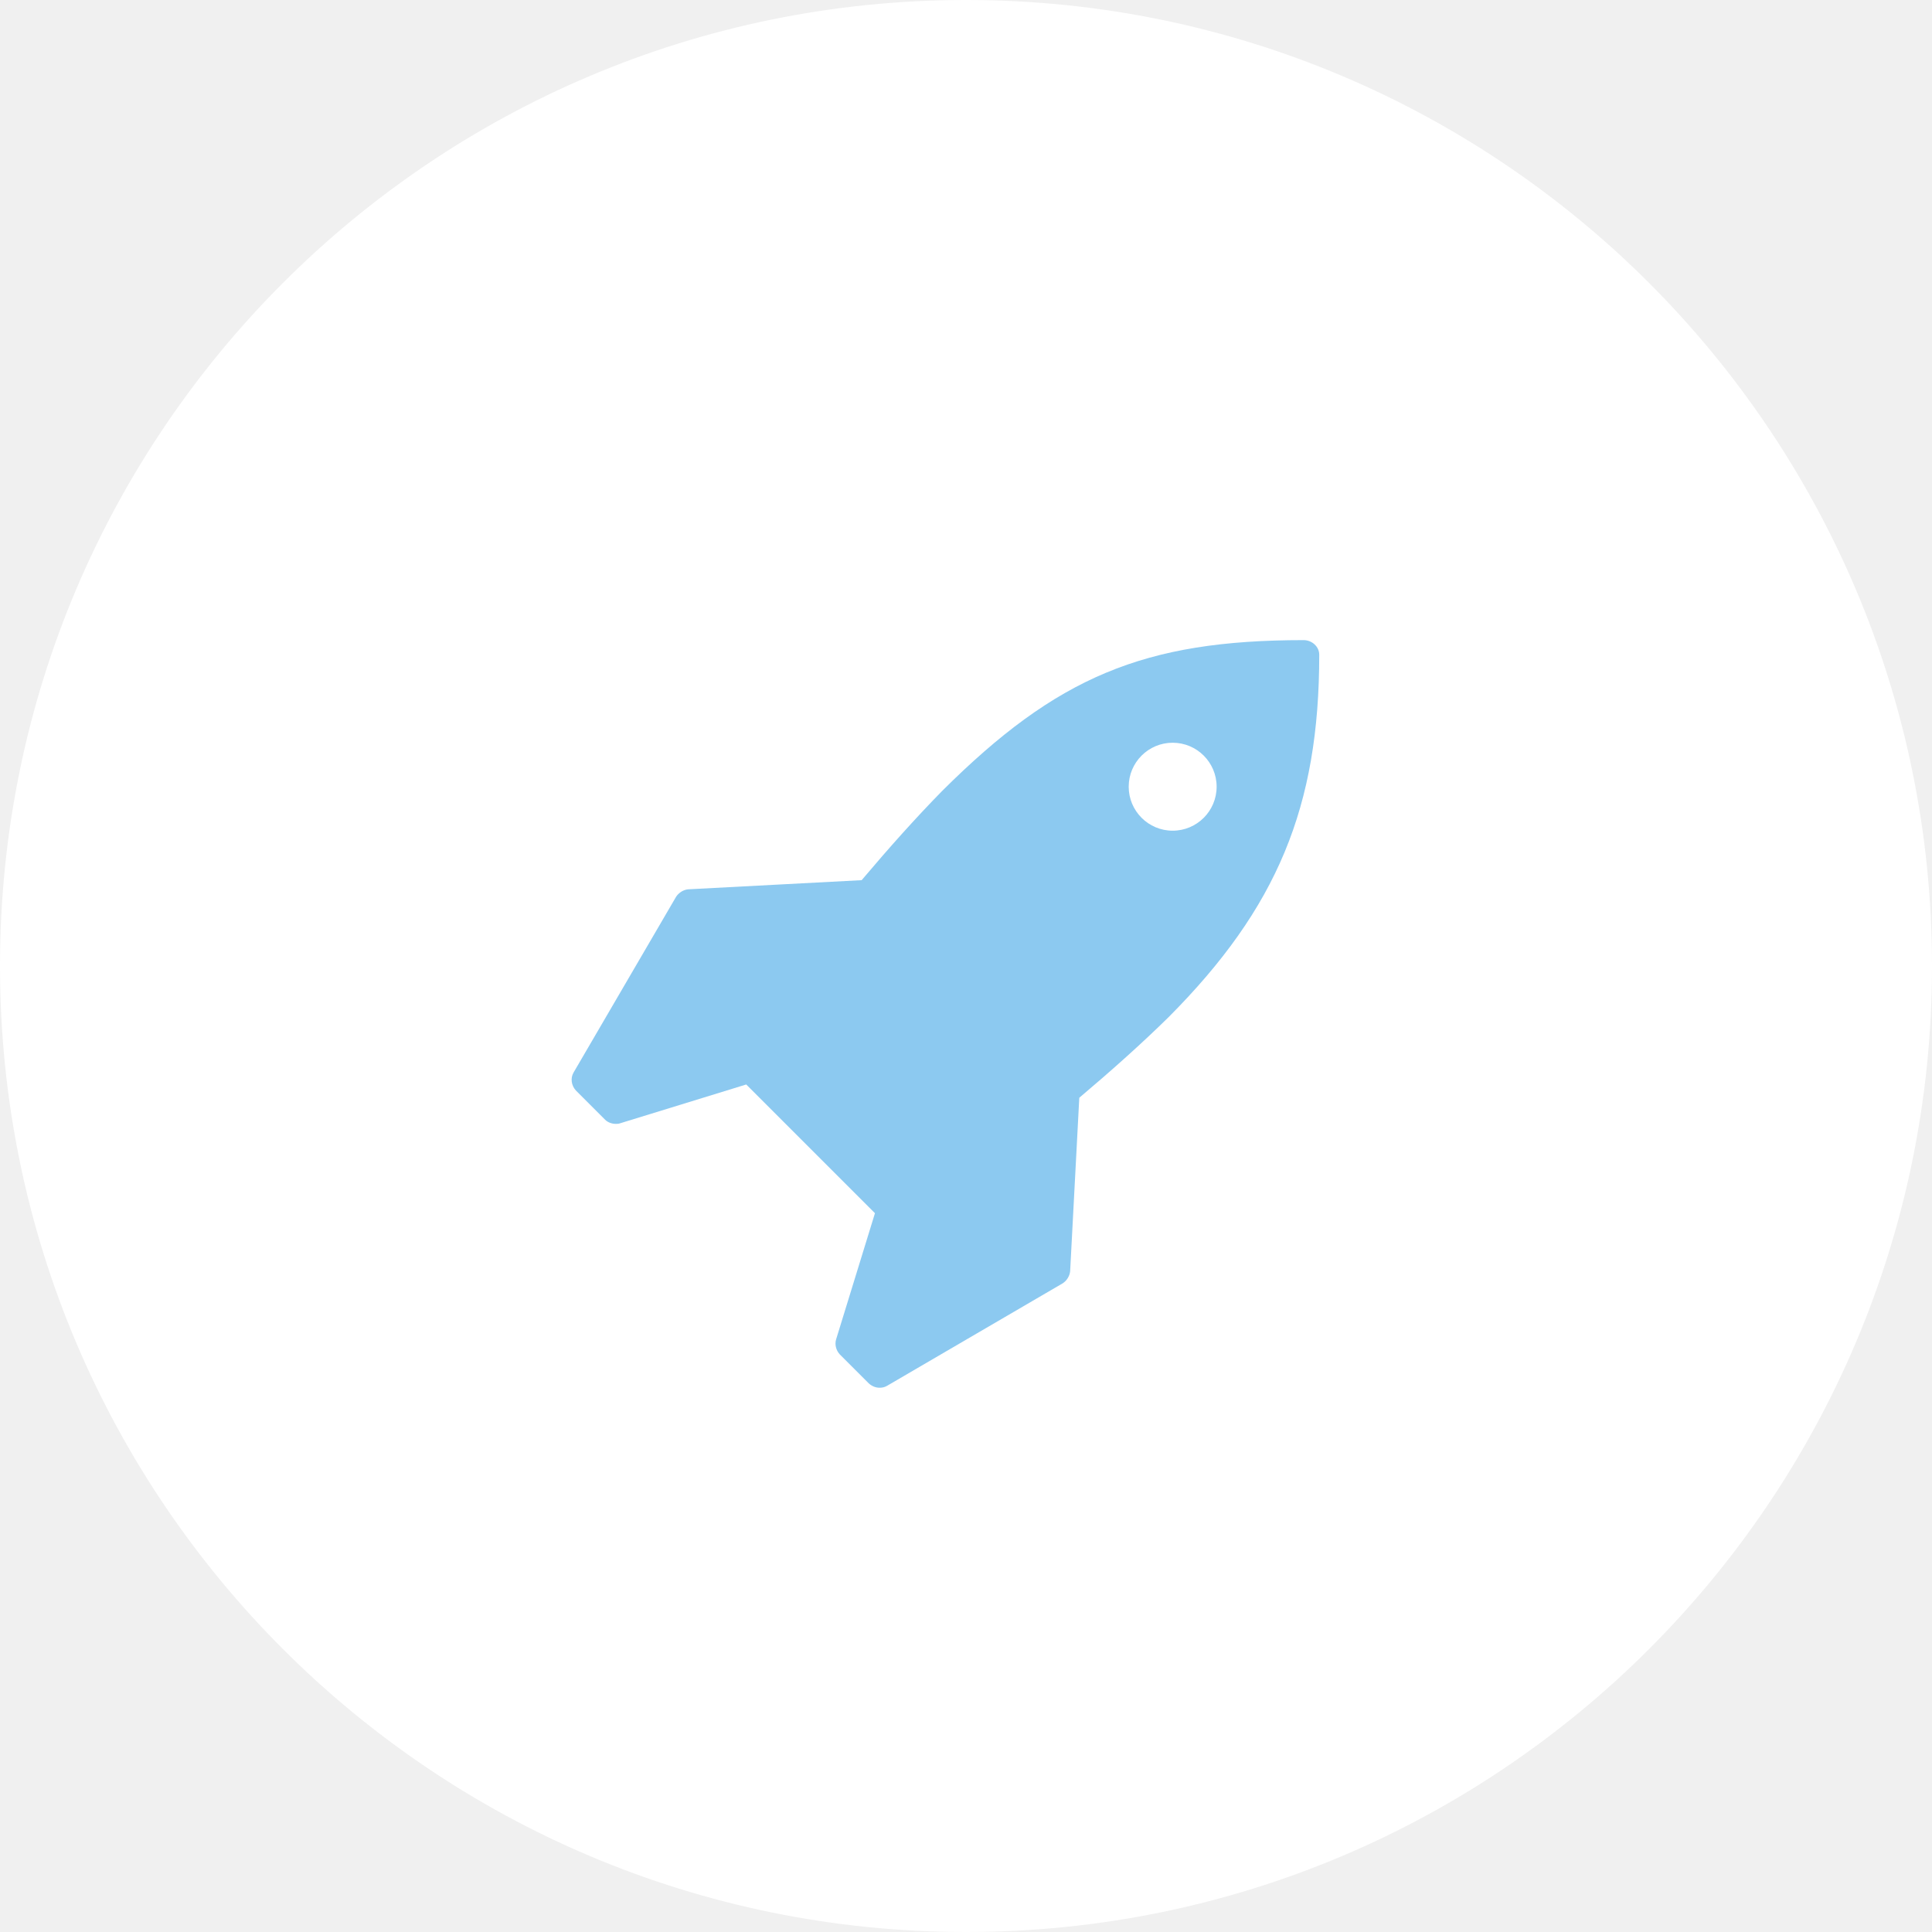
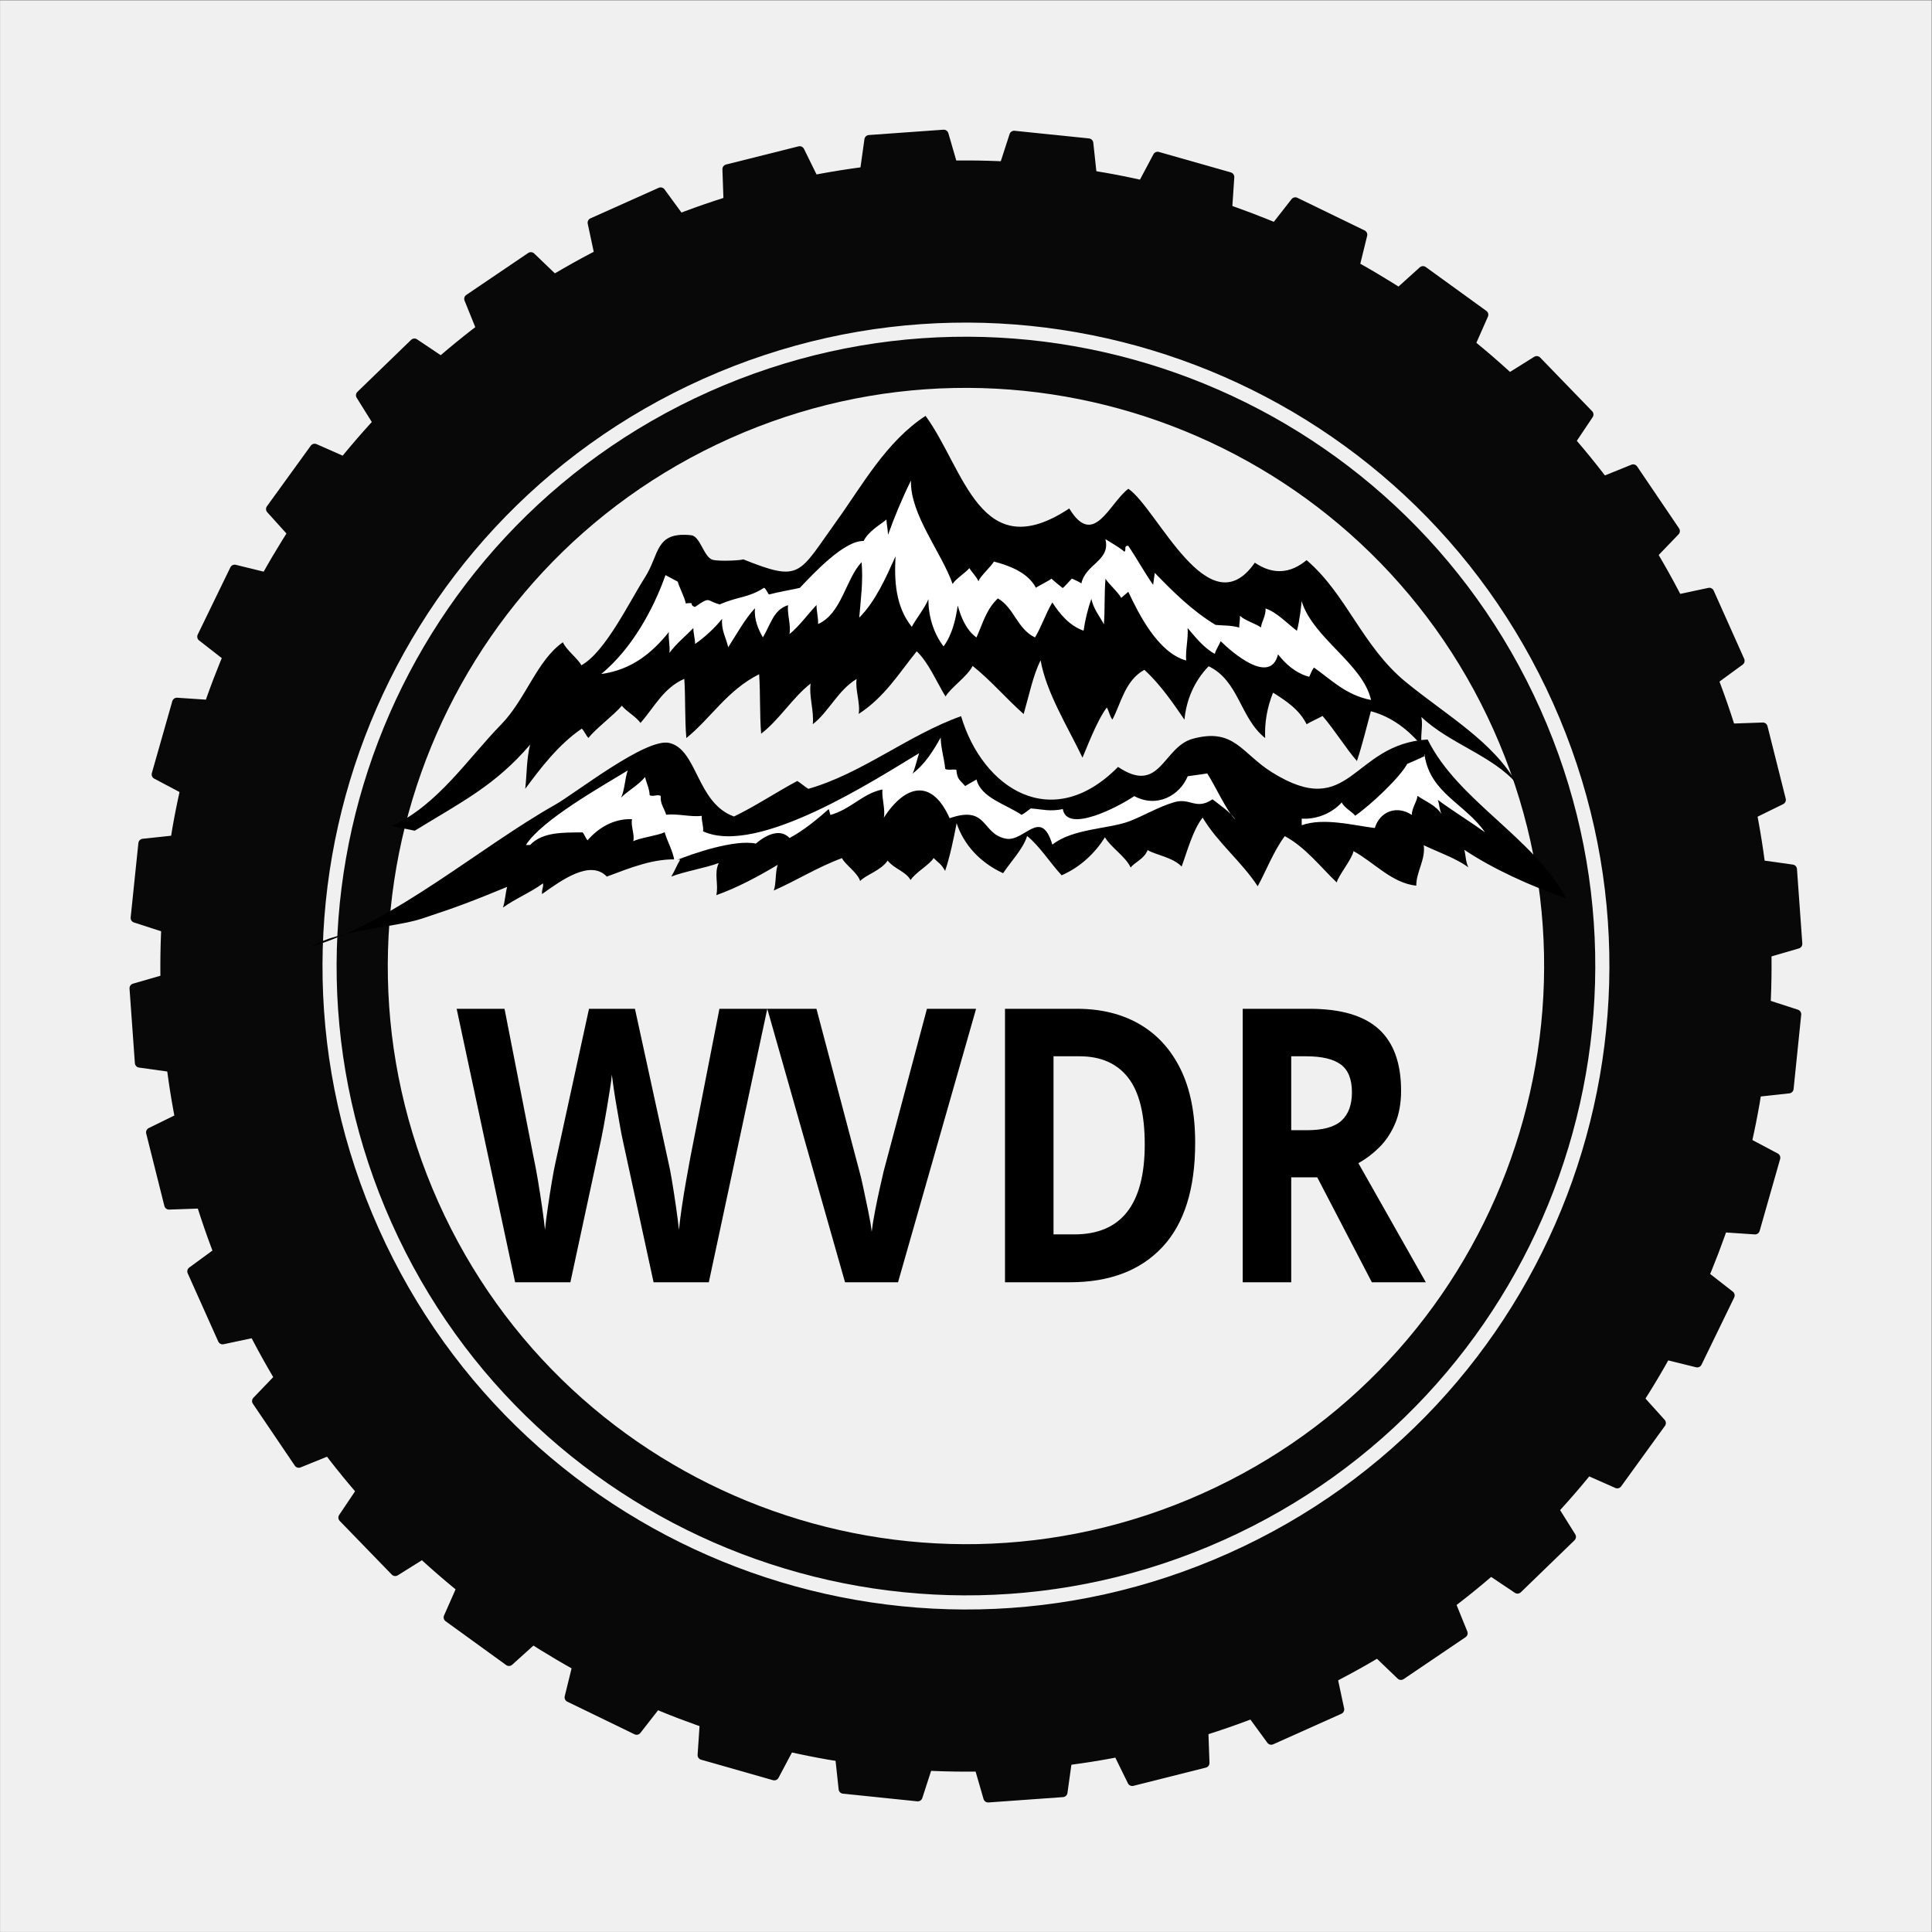
- <svg xmlns="http://www.w3.org/2000/svg" version="1.1" id="Layer_1" x="0px" y="0px" width="85px" height="85px" viewBox="0 0 80 80" enable-background="new 0 0 80 80" xml:space="preserve">
-   <g>
-     <path fill="#FFFFFF" d="M40,0c22.091,0,40,17.909,40,40S62.091,80,40,80S0,62.091,0,40S17.909,0,40,0z" />
-   </g>
-   <g>
-     <path fill="#8cc9f0" d="M50.378,32.576c0,1.005-0.815,1.821-1.821,1.821c-1.005,0-1.82-0.816-1.82-1.821    c0-1.005,0.815-1.821,1.82-1.821C49.563,30.755,50.378,31.571,50.378,32.576z M54.627,27.113c0-0.341-0.304-0.607-0.646-0.607    c-6.601,0-10.223,1.518-14.964,6.241c-1.081,1.1-2.2,2.352-3.338,3.699l-7.188,0.379c-0.19,0.019-0.379,0.133-0.493,0.304    l-4.249,7.284c-0.133,0.228-0.095,0.53,0.095,0.739l1.214,1.215c0.114,0.113,0.285,0.17,0.437,0.17c0.057,0,0.114,0,0.17-0.02    l5.235-1.611l5.33,5.33l-1.612,5.236c-0.057,0.209,0,0.437,0.152,0.606l1.214,1.214c0.133,0.114,0.284,0.171,0.436,0.171    c0.114,0,0.208-0.021,0.304-0.075l7.283-4.25c0.171-0.113,0.284-0.304,0.305-0.492l0.379-7.19c1.347-1.138,2.599-2.257,3.699-3.339    C52.882,37.603,54.627,33.411,54.627,27.113z" />
+ <svg xmlns="http://www.w3.org/2000/svg" version="1.1" id="svg1" width="5333.333" height="5333.333" viewBox="0 0 5333.333 5333.333">
+   <defs id="defs1">
+     <rect x="1473.333" y="2820" width="2564.845" height="773.333" id="rect75" />
+   </defs>
+   <g id="g1">
+     <path id="path1" d="M -1.602,39998.4 H 39998.4 V -1.602 H -1.602 Z" style="fill:none;stroke:#000000;stroke-width:4.799;stroke-linecap:butt;stroke-linejoin:miter;stroke-miterlimit:22.926;stroke-dasharray:none;stroke-opacity:1" transform="matrix(0.1333333,0,0,-0.1333333,0,5333.333)" />
+     <path id="path3" d="M 15111.6,30923 C 9078.84,28224 6375.46,21144.2 9075.2,15110.9 11773.9,9078.51 18853.6,6376.85 24886.3,9075.16 30919,11774.5 33622.4,18853.6 30923.7,24886 c -2700,6033.3 -9779.4,8736.3 -15812.1,6037 z m 16778,-5604.4 c 2938.3,-6567 -4,-14272.3 -6570.9,-17210.06 -6566.4,-2938.24 -14272.7,3.35 -17210.5,6570.06 -2938.52,6567.7 4.31,14273.6 6570.7,17211.1 6567.4,2937.8 14273,-3.7 17210.7,-6571.1" style="fill:#080808;fill-opacity:1;fill-rule:nonzero;stroke:none" transform="matrix(0.1333333,0,0,-0.1333333,0,5333.333)" />
+     <path id="path4" d="M 14559.7,32156.8 C 7845.39,29153.2 4837.36,21274 7841.66,14559 10845.4,7844.68 18723.9,4837.7 25437.9,7841.71 c 6714.3,3003.59 9723,10881.89 6718.6,17595.79 -3003.4,6714.9 -10882.6,9722.7 -17596.8,6719.3 z M 35220.3,26808.5 C 38981.6,18402.7 35214.9,8538.43 26809.2,4777.86 18403,1017.29 8538.85,4782.26 4777.9,13188.1 c -3760.95,8406 5.36,18270.9 8411.2,22031.9 8406,3760.6 18271,-5.5 22031.2,-8411.5" style="fill:#080808;fill-opacity:1;fill-rule:nonzero;stroke:none" transform="matrix(0.1333333,0,0,-0.1333333,0,5333.333)" />
+     <path id="path39" d="m 14391.5,35212.9 -1998.9,-894.4 -224.3,1049.7 c -10.1,45.3 13.6,91.5 56.2,110.9 l 1412.7,632.5 c 42.9,19 93.3,5.5 120.7,-32 l 633.6,-866.7" style="fill:#080808;fill-opacity:1;fill-rule:nonzero;stroke:none" transform="matrix(0.1333333,0,0,-0.1333333,0,5333.333)" />
+     <path id="path40" d="m 11834.7,34007.8 -1813.8,-1227.8 -402.65,995.3 c -17.52,43.3 -2.29,93 36.2,119 l 1281.45,868.1 c 38.8,25.9 90.5,21.5 123.9,-10.9 l 774.9,-743.7" style="fill:#080808;fill-opacity:1;fill-rule:nonzero;stroke:none" transform="matrix(0.1333333,0,0,-0.1333333,0,5333.333)" />
+     <path id="path41" d="m 9526.05,32377 -1572.57,-1523.5 -568.42,910.2 c -24.99,39.5 -18.57,90.9 14.84,123.6 l 1111.19,1075.8 c 33.12,32.4 85.11,37.1 123.6,11.2 l 891.36,-597.3" style="fill:#080808;fill-opacity:1;fill-rule:nonzero;stroke:none" transform="matrix(0.1333333,0,0,-0.1333333,0,5333.333)" />
+     <path id="path42" d="m 7536.05,30371.1 -1283.91,-1773.5 -719.02,797.1 c -31.12,34.8 -33.8,86.4 -6.42,124.2 l 907.54,1253.1 c 27.39,37.9 77.37,51.4 120.26,32.5 l 981.55,-433.4" style="fill:#080808;fill-opacity:1;fill-rule:nonzero;stroke:none" transform="matrix(0.1333333,0,0,-0.1333333,0,5333.333)" />
+     <path id="path43" d="m 5923.84,28049.4 -956.18,-1968.8 -846.07,660 c -36.48,28.7 -48.26,79 -28.05,120.9 l 675.94,1391.9 c 20.58,41.8 67.49,64.2 112.78,52.7 l 1041.58,-256.7" style="fill:#080808;fill-opacity:1;fill-rule:nonzero;stroke:none" transform="matrix(0.1333333,0,0,-0.1333333,0,5333.333)" />
+     <path id="path44" d="m 4740.37,25482.4 -599.83,-2105.9 -947.75,502.9 c -41.55,21.9 -61.47,69.6 -49.02,114.5 l 423.57,1488.8 c 12.54,45 55.05,74.7 101.67,71.6 l 1071.36,-71.9" style="fill:#080808;fill-opacity:1;fill-rule:nonzero;stroke:none" transform="matrix(0.1333333,0,0,-0.1333333,0,5333.333)" />
+     <path id="path45" d="m 4019.91,22749 -224.23,-2178.9 -1022.43,331 c -44.52,14.5 -72.96,58.1 -67.88,104.3 l 159.79,1540.9 c 4.69,46 41.55,83.1 87.8,87.8 l 1066.95,114.9" style="fill:#080808;fill-opacity:1;fill-rule:nonzero;stroke:none" transform="matrix(0.1333333,0,0,-0.1333333,0,5333.333)" />
+     <path id="path46" d="m 3784.19,19932.3 156.73,-2183.8 -1063.6,148.6 c -46.24,6.7 -81.38,44.6 -84.83,91.2 l -110.77,1543.5 c -3.35,46.6 26.33,89.2 71.33,102.3 l 1031.14,298.2" style="fill:#080808;fill-opacity:1;fill-rule:nonzero;stroke:none" transform="matrix(0.1333333,0,0,-0.1333333,0,5333.333)" />
+     <path id="path47" d="m 4042.21,17117.9 533.68,-2123.6 -1073.37,-37.4 c -46.25,-1.7 -87.8,29.4 -99,74.6 l -376.56,1500.4 c -11.2,45.2 10.83,92.4 52.67,112.7 l 962.58,473.3" style="fill:#080808;fill-opacity:1;fill-rule:nonzero;stroke:none" transform="matrix(0.1333333,0,0,-0.1333333,0,5333.333)" />
+     <path id="path48" d="m 4784.61,14391.2 894.42,-1998.6 -1049.43,-223.5 c -45.29,-9.9 -91.53,13.5 -110.78,56 l -632.66,1412.5 c -18.86,42.6 -5.37,92.6 32.16,119.9 l 866.29,633.7" style="fill:#080808;fill-opacity:1;fill-rule:nonzero;stroke:none" transform="matrix(0.1333333,0,0,-0.1333333,0,5333.333)" />
+     <path id="path49" d="M 5989.71,11835.3 7217.8,10021.9 6222.46,9618.59 c -43.27,-17.23 -92.87,-2.3 -118.91,36.48 l -868,1282.23 c -26.04,38.4 -21.64,90.1 10.82,123.8 l 743.34,774.2" style="fill:#080808;fill-opacity:1;fill-rule:nonzero;stroke:none" transform="matrix(0.1333333,0,0,-0.1333333,0,5333.333)" />
+     <path id="path50" d="M 7620.78,9526.39 9145.09,7953.82 8235.16,7384.35 c -39.54,-24.71 -90.86,-18.58 -123.61,14.84 L 7033.78,8510.76 c -32.74,33.41 -37.53,85.11 -11.49,123.98 l 598.49,891.65" style="fill:#080808;fill-opacity:1;fill-rule:nonzero;stroke:none" transform="matrix(0.1333333,0,0,-0.1333333,0,5333.333)" />
+     <path id="path51" d="m 9627.06,7535.33 1773.54,-1283.52 -796.4,-718.35 c -34.7,-31.41 -86.4,-34.47 -124.3,-7.09 l -1253.71,907.54 c -37.92,27.38 -51.42,76.98 -32.46,119.88 l 433.33,981.54" style="fill:#080808;fill-opacity:1;fill-rule:nonzero;stroke:none" transform="matrix(0.1333333,0,0,-0.1333333,0,5333.333)" />
+     <path id="path52" d="m 11948.4,5923.89 1970.5,-956.18 -660.6,-846.45 c -28.7,-36.48 -79,-48.64 -120.9,-28.06 l -1392.6,675.56 c -41.9,20.3 -64.2,67.21 -52.7,112.79 l 256.3,1042.34" style="fill:#080808;fill-opacity:1;fill-rule:nonzero;stroke:none" transform="matrix(0.1333333,0,0,-0.1333333,0,5333.333)" />
+     <path id="path53" d="m 14515.5,4740.04 2106.2,-599.16 -503.3,-948.8 c -21.9,-41.17 -69.5,-61.47 -114.5,-48.93 l -1489.2,424.24 c -44.9,12.45 -74.6,55.05 -71.5,101.58 l 72.3,1071.07" style="fill:#080808;fill-opacity:1;fill-rule:nonzero;stroke:none" transform="matrix(0.1333333,0,0,-0.1333333,0,5333.333)" />
+     <path id="path54" d="m 17248.5,4018.62 2177.6,-224.61 -330.7,-1020.71 c -14.5,-44.62 -58.1,-72.96 -104.4,-67.88 l -1539.8,158.36 c -45.9,5.07 -83.1,41.55 -87.8,87.79 l -114.9,1067.05" style="fill:#080808;fill-opacity:1;fill-rule:nonzero;stroke:none" transform="matrix(0.1333333,0,0,-0.1333333,0,5333.333)" />
+     <path id="path55" d="m 20064.8,3783.86 2184,156.73 -148.3,-1062.93 c -6.8,-45.96 -44.6,-81.38 -91.3,-84.83 l -1543.5,-110.77 c -46.6,-3.35 -89.2,26.33 -102.4,71.33 l -298.5,1030.47" style="fill:#080808;fill-opacity:1;fill-rule:nonzero;stroke:none" transform="matrix(0.1333333,0,0,-0.1333333,0,5333.333)" />
+     <path id="path56" d="m 22879.3,4041.89 2123.5,533.66 38.2,-1072.69 c 1.6,-46.63 -29.4,-88.18 -74.7,-99.29 l -1500.9,-377.61 c -45.3,-11.2 -92.3,10.44 -112.9,52.28 l -473.2,963.65" style="fill:#080808;fill-opacity:1;fill-rule:nonzero;stroke:none" transform="matrix(0.1333333,0,0,-0.1333333,0,5333.333)" />
+     <path id="path57" d="m 25605.7,4784.94 1999.2,894.43 223.9,-1050.1 c 9.8,-45.58 -13.5,-91.92 -56.1,-110.78 L 26360,3885.82 c -42.9,-19.24 -92.9,-5.74 -120.3,31.79 l -634,867.33" style="fill:#080808;fill-opacity:1;fill-rule:nonzero;stroke:none" transform="matrix(0.1333333,0,0,-0.1333333,0,5333.333)" />
+     <path id="path58" d="m 28162.9,5989.38 1812.8,1228.76 403.2,-995.34 c 17.5,-43.28 2.3,-93.25 -36.5,-119.2 l -1281.7,-867.71 c -38.5,-26.04 -90.2,-21.93 -124,10.43 l -773.8,743.06" style="fill:#080808;fill-opacity:1;fill-rule:nonzero;stroke:none" transform="matrix(0.1333333,0,0,-0.1333333,0,5333.333)" />
+     <path id="path59" d="m 30471.8,7620.07 1571.9,1524.31 569.8,-910.22 c 24.7,-39.54 18.5,-91.25 -14.9,-123.99 L 31487.1,7033.74 c -33.5,-32.75 -85.2,-37.15 -123.7,-11.11 l -891.6,597.44" style="fill:#080808;fill-opacity:1;fill-rule:nonzero;stroke:none" transform="matrix(0.1333333,0,0,-0.1333333,0,5333.333)" />
+     <path id="path60" d="m 32462.2,9627.4 1283.8,1774.2 718.7,-797.7 c 31.2,-34.5 34.2,-86.5 6.8,-124.3 l -907.9,-1253.84 c -27.4,-37.82 -77.4,-51.32 -119.9,-32.36 l -981.5,434" style="fill:#080808;fill-opacity:1;fill-rule:nonzero;stroke:none" transform="matrix(0.1333333,0,0,-0.1333333,0,5333.333)" />
+     <path id="path61" d="m 34073.6,11948.5 955.9,1969.4 846.8,-660 c 36.7,-28.7 48.6,-79.3 28,-121.2 l -676.2,-1391.9 c -20.3,-41.9 -67.2,-63.8 -112.5,-52.7 l -1042,256.4" style="fill:#080808;fill-opacity:1;fill-rule:nonzero;stroke:none" transform="matrix(0.1333333,0,0,-0.1333333,0,5333.333)" />
+     <path id="path62" d="m 35258.4,14514.8 599.6,2106.6 948.8,-503.3 c 41.1,-22 61.5,-69.5 48.9,-114.2 l -424.5,-1489.8 c -12.6,-44.6 -55.1,-74.3 -101.7,-71.2 l -1071.1,71.9" style="fill:#080808;fill-opacity:1;fill-rule:nonzero;stroke:none" transform="matrix(0.1333333,0,0,-0.1333333,0,5333.333)" />
+     <path id="path63" d="m 35978.2,17247.9 225,2178.5 1020.7,-330.9 c 44.5,-14.6 73,-57.9 68.2,-104.4 l -157.7,-1539.5 c -5.1,-46.7 -41.5,-83.4 -88.2,-88.5 l -1068,-115.2" style="fill:#080808;fill-opacity:1;fill-rule:nonzero;stroke:none" transform="matrix(0.1333333,0,0,-0.1333333,0,5333.333)" />
+     <path id="path64" d="m 36213.7,20064.8 -156.8,2183.5 1062.7,-148.8 c 46.2,-6.4 81.4,-44.3 84.7,-90.9 l 110.8,-1542.9 c 3.3,-46.6 -26.3,-89.1 -71.3,-102 l -1030.1,-298.9" style="fill:#080808;fill-opacity:1;fill-rule:nonzero;stroke:none" transform="matrix(0.1333333,0,0,-0.1333333,0,5333.333)" />
+     <path id="path65" d="m 35955.3,22878.6 -533.3,2124.9 1072.7,37.5 c 46.6,1.3 88.1,-29.4 99.2,-74.7 l 377.4,-1501.6 c 11.5,-44.9 -10.6,-92.2 -52.4,-112.8 l -963.6,-473.3" style="fill:#080808;fill-opacity:1;fill-rule:nonzero;stroke:none" transform="matrix(0.1333333,0,0,-0.1333333,0,5333.333)" />
+     <path id="path66" d="m 35213.2,25606.4 -894,1998.4 1050.1,223.7 c 45.6,9.8 91.8,-13.9 110.8,-56.4 l 631.6,-1412.2 c 19.2,-42.5 5.7,-92.9 -31.8,-120.2 l -866.7,-633.3" style="fill:#080808;fill-opacity:1;fill-rule:nonzero;stroke:none" transform="matrix(0.1333333,0,0,-0.1333333,0,5333.333)" />
+     <path id="path67" d="m 34008.4,28163.2 -1227.7,1812.4 995.1,403 c 43.1,17.5 93.1,2.3 119.2,-36.2 l 868,-1281.4 c 26,-38.5 22,-90.6 -10.5,-124 l -744.1,-773.8" style="fill:#080808;fill-opacity:1;fill-rule:nonzero;stroke:none" transform="matrix(0.1333333,0,0,-0.1333333,0,5333.333)" />
+     <path id="path68" d="m 32377.1,30471.8 -1523.7,1572 910,568.7 c 39.8,24.7 91.2,18.2 123.9,-14.9 l 1075.8,-1110.9 c 32.8,-33 37.2,-85.1 11.1,-123.6 l -597.1,-891.3" style="fill:#080808;fill-opacity:1;fill-rule:nonzero;stroke:none" transform="matrix(0.1333333,0,0,-0.1333333,0,5333.333)" />
+     <path id="path69" d="m 30371.5,32461.2 -1774.2,1284.1 797.4,719.1 c 34.5,31.4 86.5,34.1 124.3,6.8 l 1254.1,-907.5 c 37.8,-27.4 51.3,-77.8 32.4,-120.3 l -434,-982.2" style="fill:#080808;fill-opacity:1;fill-rule:nonzero;stroke:none" transform="matrix(0.1333333,0,0,-0.1333333,0,5333.333)" />
+     <path id="path70" d="m 28049,34074 -1970.1,955.9 660.7,846.7 c 28.7,36.8 79.3,48.6 121.2,28.3 l 1391.9,-675.8 c 41.9,-20.6 63.8,-67.6 52.7,-112.5 L 28049,34074" style="fill:#080808;fill-opacity:1;fill-rule:nonzero;stroke:none" transform="matrix(0.1333333,0,0,-0.1333333,0,5333.333)" />
+     <path id="path71" d="m 25482.8,35257.8 -2106,599.6 503.6,948 c 22,41.3 69.6,61.2 114.2,48.6 l 1488.5,-423.5 c 44.6,-12.5 74.3,-55.1 71.6,-101.7 l -71.9,-1071" style="fill:#080808;fill-opacity:1;fill-rule:nonzero;stroke:none" transform="matrix(0.1333333,0,0,-0.1333333,0,5333.333)" />
+     <path id="path72" d="m 22750.3,35977.9 -2178.8,225.3 331.2,1021.4 c 14.6,44.6 58.1,72.9 104.4,67.8 l 1539.9,-158.7 c 46.5,-4.7 83.4,-41.6 88.5,-87.8 l 114.8,-1068" style="fill:#080808;fill-opacity:1;fill-rule:nonzero;stroke:none" transform="matrix(0.1333333,0,0,-0.1333333,0,5333.333)" />
+     <path id="path73" d="m 19933.1,36212.9 -2184.7,-156.3 149,1062.9 c 6.4,46.3 44.2,81.4 90.8,84.8 l 1544,110.4 c 46.5,3.4 89.1,-26.3 102.3,-71.2 l 298.6,-1030.6" style="fill:#080808;fill-opacity:1;fill-rule:nonzero;stroke:none" transform="matrix(0.1333333,0,0,-0.1333333,0,5333.333)" />
+     <path id="path74" d="m 17118.9,35954.6 -2124.5,-533.6 -37.6,1073 c -1.6,46.6 29.4,88.1 74.3,99.6 l 1501.4,376.3 c 45,11.2 92.3,-10.5 112.9,-52.4 l 473.5,-962.9" style="fill:#080808;fill-opacity:1;fill-rule:nonzero;stroke:none" transform="matrix(0.1333333,0,0,-0.1333333,0,5333.333)" />
+     <text xml:space="preserve" id="text75" style="font-style:normal;font-variant:normal;font-weight:800;font-stretch:normal;font-size:682.667px;font-family:Cantarell;-inkscape-font-specification:'Cantarell, Ultra-Bold';font-variant-ligatures:normal;font-variant-caps:normal;font-variant-numeric:normal;font-variant-east-asian:normal;text-align:start;writing-mode:lr-tb;direction:ltr;white-space:pre;shape-inside:url(#rect75);display:inline;fill:#000000;fill-opacity:1" transform="matrix(1.298983,0,0,1.548788,-653.2229,-1777.348)">
+       <tspan x="1473.334" y="3433.044" id="tspan1">WVDR</tspan>
+     </text>
+     <path id="path78" d="m 1081.423,2280.392 c 126.812,-57.637 211.237,-187.793 301.795,-280.197 67.82,-69.198 99.113,-177.661 170.724,-227.185 8.478,20.81 42.935,46.412 50.788,63.565 65.906,-35.65 133.883,-177.577 175.959,-243.16 40.396,-63.06 26.878,-126.583 127.437,-115.904 24.925,2.69 34.965,60.874 58.835,67.684 19.299,5.549 90.363,1.135 83.682,-1.555 161.309,64.615 152.558,42.166 257.727,-103.713 71.532,-99.341 137.751,-221.005 246.671,-291.926 107.474,147.35 150.604,418.551 396.65,255.646 67.43,111.028 109.857,-13.957 163.184,-54.4 80.518,54.946 222.097,386.937 349.066,204.063 50.279,34.179 98.567,30.017 142.908,-7.063 110.326,94.001 153.925,238.325 274.018,336.573 111.654,91.395 241.904,164.629 306.834,281.627 -66.61,-78.489 -186.234,-111.238 -263.938,-185.228 5.118,26.275 -4.18,53.98 1.524,80.213 -35.395,-42.587 -81.182,-80.086 -140.954,-96.062 -12.853,47.211 -23.206,91.311 -38.481,137.429 -29.691,-33.8 -61.14,-85.005 -94.894,-124.397 -11.408,6.643 -33.207,16.017 -44.029,22.87 -19.768,-39.77 -55.28,-63.859 -92.628,-87.149 -16.408,40.779 -23.597,82.272 -21.8,125.279 -69.735,-55.283 -71.884,-157.776 -156.074,-198.177 -40.2,41.367 -61.922,94.338 -66.649,147.561 -28.949,-42.124 -65.555,-96.524 -110.756,-137.723 -53.561,29.386 -64.187,92.446 -88.253,137.513 -7.423,-9.501 -9.142,-23.5 -15.471,-33.464 -28.675,38.298 -58.288,119.184 -67.039,138.396 -40.005,-83.702 -100.637,-180.857 -115.522,-268.552 -20.159,38.13 -32.66,99.088 -46.881,148.191 -48.209,-42.629 -90.831,-93.119 -140.955,-132.889 -13.517,28.419 -61.687,61 -74.697,84.543 -26.683,-43.806 -45.474,-91.269 -79.463,-124.985 -49.225,60.79 -88.487,126.415 -160.371,173.037 5.196,-29.176 -10.236,-67.264 -5.626,-96.566 -51.959,31.53 -77.47,91.563 -121.07,124.943 4.063,-35.145 -10.978,-77.312 -5.938,-112.289 -49.42,38.215 -86.104,99.845 -136.579,138.438 -4.454,-54.232 -1.719,-110.103 -5.586,-164.167 -88.839,44.857 -132.008,120.277 -200.884,176.19 -4.688,-53.685 -2.032,-109.683 -5.626,-163.452 -57.585,25.098 -82.823,78.405 -121.069,121.79 -10.626,-16.396 -41.294,-33.59 -51.256,-47.673 -22.893,26.864 -74.736,65.288 -92.199,89.125 -8.243,-8.492 -10.626,-18.161 -18.518,-25.812 -65.203,44.352 -115.053,111.028 -156.113,166.142 4.61,-39.518 3.321,-81.684 13.478,-121.832 -96.184,112.247 -187.757,157.272 -318.437,237.484" style="fill:#000000;fill-opacity:1;fill-rule:nonzero;stroke:none;stroke-width:0.405" />
+     <path id="path79" d="m 862.333,2612.467 c 230.301,-70.039 461.111,-273.008 670.668,-391.309 55.358,-31.236 250.265,-185.103 314.491,-170.262 78.174,18.035 75.087,165.722 178.654,203.096 57.859,-27.788 115.131,-66.087 174.67,-98.079 9.532,5.339 19.768,15.344 30.629,21.651 147.362,-41.788 276.127,-148.738 421.653,-200.573 59.07,199.396 250.812,325.18 433.334,140.078 117.006,78.657 123.374,-55.073 206.119,-77.648 114.506,-31.236 134.548,39.812 218.347,92.278 219.285,137.05 219.48,-77.564 430.091,-90.344 84.112,169.59 290.192,267.964 382.664,438.562 -97.864,-33.548 -203.345,-81.684 -281.363,-133.982 4.493,17.951 3.126,30.521 10.978,48.388 -30.473,-23.5 -84.932,-42.797 -123.062,-61.084 5.548,39.56 -20.784,73.654 -20.588,111.7 -67.626,-7.315 -114.584,-62.976 -173.185,-95.431 -4.375,22.617 -40.982,66.297 -46.412,86.476 -43.834,-41.662 -86.143,-97.197 -143.377,-127.844 -31.332,42.04 -52.468,98.332 -74.736,138.354 -43.99,-67.558 -110.443,-119.73 -152.05,-189.601 -27.23,34.852 -43.247,95.683 -57.976,135.243 -23.87,-25.518 -73.564,-32.665 -93.761,-45.446 -10.392,25.729 -37.075,34.011 -46.803,48.262 -13.947,-30.563 -55.71,-56.418 -71.024,-83.618 -26.917,42.839 -66.727,81.726 -119.585,104.974 -32.66,-35.271 -60.711,-80.675 -95.324,-108.505 -11.017,36.197 -48.014,74.243 -66.258,102.704 -64.109,-29.47 -108.724,-79.077 -128.336,-138.059 -8.399,43.974 -18.362,91.689 -31.801,131.796 -11.329,-20.348 -16.135,-20.095 -31.762,-35.608 -10.353,18.119 -49.85,39.434 -63.484,60.706 -14.143,-24.51 -44.224,-29.89 -63.445,-53.685 -18.361,27.831 -61.023,39.56 -75.868,56.544 -6.642,-22.996 -42.154,-45.865 -50.045,-63.312 -66.18,24.173 -127.359,62.766 -188.539,89.462 7.306,-17.951 3.829,-53.307 11.369,-71.258 -53.092,31.95 -112.084,63.565 -169.825,83.996 6.876,-29.933 -7.11,-59.781 6.798,-88.705 -37.27,13.873 -95.285,23.375 -131.071,37.458 9.415,-15.555 15.666,-32.371 24.534,-46.748 -70.36,-5.97 -140.095,23.711 -202.485,46.748 -45.553,-47.547 -124.312,9.249 -178.615,48.136 -2.539,-9.081 4.805,-20.39 2.266,-29.386 -33.364,24.804 -78.252,43.133 -110.404,66.844 5.899,-17.615 6.602,-38.719 11.603,-57.217 -94.269,38.719 -133.61,54.232 -235.888,87.822 -74.384,24.383 -233.974,31.698 -301.795,76.429" style="fill:#000000;fill-opacity:1;fill-rule:nonzero;stroke:none;stroke-width:0.405" />
+     <path id="path80" d="m 1837.1,1587.613 c -32.777,92.951 -92.316,202.885 -177.287,272.966 85.166,-11.687 140.916,-59.235 186.663,-115.778 -2.305,17.573 3.985,38.887 1.446,57.595 17.268,-24.173 47.428,-49.019 66.219,-68.736 -0.625,13.747 5.04,30.269 4.571,44.016 26.761,-18.413 53.913,-43.638 74.814,-69.492 -3.36,29.848 10.665,51.919 16.721,78.573 20.159,-30.942 46.295,-78.699 73.876,-107.791 -2.813,30.605 8.751,57.973 21.838,80.507 22.308,-37.079 29.066,-75.966 69.423,-88.915 -2.735,24.804 8.712,55.535 3.946,79.834 26.605,-20.978 52.741,-57.511 74.775,-80.296 -0.469,16.564 5.313,36.112 4.219,52.592 65.36,-29.176 75.361,-122.673 120.132,-170.935 4.61,52.214 -2.266,102.998 -6.524,153.236 45.201,-45.025 74.384,-112.121 100.246,-169.337 -3.75,66.76 -0.313,138.354 44.81,194.73 12.15,-22.786 35.942,-51.752 45.943,-76.429 -0.508,44.941 13.361,93.413 41.88,130.535 24.3,-33.884 33.285,-74.285 39.028,-112.794 9.181,32.245 22.776,66.844 51.647,88.032 17.307,-37.836 26.839,-77.48 59.148,-107.791 45.279,25.981 52.741,83.786 102.552,107.707 18.322,-30.353 29.379,-65.961 47.897,-96.608 20.354,31.992 47.232,64.237 86.182,78.026 4.102,-29.302 11.876,-60.916 21.487,-87.822 5.587,27.788 24.144,49.776 34.536,70.123 3.321,-41.409 0.742,-84.543 4.532,-125.952 6.876,13.117 34.301,36.323 43.325,53.097 4.805,-3.994 14.064,-12.486 19.573,-16.816 28.402,60.201 81.612,168.034 159.707,189.601 -2.227,-28.671 6.212,-61.042 3.985,-89.587 19.885,23.122 44.732,55.409 75.126,71.216 3.672,-12.99 11.212,-22.87 16.174,-34.893 31.683,31.194 136.97,122.337 158.301,36.323 19.729,25.266 47.974,51.962 86.143,61.967 4.922,-10.468 6.172,-15.975 13.009,-25.644 47.271,33.422 88.644,76.513 157.714,89.671 -23.089,-100.56 -160.019,-169.8 -192.054,-273.555 0.625,7.147 -5.665,58.057 -12.658,82.525 -25.55,-19.128 -55.905,-51.667 -86.729,-61.673 2.031,18.33 -11.447,38.172 -12.502,52.592 -12.033,-9.753 -43.365,-18.456 -58.288,-32.413 1.133,10.805 -2.266,22.45 -1.485,32.455 -28.558,-7.147 -39.77,-4.54 -65.672,-7.273 -65.516,-39.728 -116.538,-91.017 -167.716,-143.525 -1.211,10.384 -3.164,22.113 -4.532,32.876 -21.643,-30.017 -45.084,-73.066 -68.836,-107.833 -13.478,0.041 -3.751,10.384 -10.47,16.648 -9.845,-9.754 -39.575,-26.738 -52.428,-34.809 14.767,60.412 -55.905,68.063 -66.61,123.598 5.938,-1.177 -27.503,-15.345 -26.019,-14.672 -3.672,3.237 -21.995,24.888 -25.433,25.939 -7.657,-6.6 -20.901,-16.102 -30.902,-25.897 -6.368,5.928 -33.285,18.371 -42.857,25.224 -21.721,-41.536 -72.04,-60.874 -116.069,-72.393 -7.345,13.957 -38.286,40.442 -42.544,54.862 -5.782,-14.252 -20.081,-27.158 -25.12,-36.869 -8.478,11.519 -38.013,29.807 -46.256,43.932 -29.848,-85.846 -118.022,-192.586 -114.975,-285.62 -23.948,48.346 -46.099,101.653 -63.211,149.831 -0.547,-13.369 -3.907,-28.713 -4.493,-42.166 -15.431,13.369 -49.381,31.656 -62.859,59.234 -54.46,-1.429 -139.001,90.512 -176.232,129.483 -17.268,4.204 -58.484,11.057 -85.01,18.203 -2.617,-1.051 -7.735,-15.134 -13.595,-18.497 -44.888,28.629 -70.673,23.29 -122.398,45.95 -38.559,-9.879 -23.48,-23.963 -68.563,7.063 -19.378,-7.105 3.672,-13.117 -25.159,-9.795 -3.555,-17.867 -19.924,-48.346 -22.112,-59.991" style="fill:#ffffff;fill-opacity:1;fill-rule:nonzero;stroke:none;stroke-width:0.405" />
+     <path id="path81" d="m 1451.819,2332.564 c 43.326,-68.189 203.931,-158.659 281.284,-205.786 -8.048,20.011 -8.399,55.535 -18.948,75.378 17.659,-18.161 49.186,-35.482 66.571,-57.216 3.829,16.9 12.033,32.413 12.697,49.986 8.712,5.802 22.62,-3.615 30.668,2.691 -2.031,20.81 9.142,32.917 15.002,51.583 29.73,-3.994 68.251,6.937 98.254,2.985 -1.641,12.78 5.586,30.017 3.438,42.671 151.073,69.703 479.433,-145.585 596.518,-215.75 -6.056,17.194 -12.892,49.355 -18.635,56.712 35.668,-26.864 58.484,-64.868 78.174,-99.845 0.312,29.764 9.532,56.502 12.462,86.308 5.391,4.961 22.815,0.589 30.629,2.691 3.047,27.578 8.243,26.149 24.339,44.941 9.532,-5.97 22.581,-12.78 31.449,-18.119 12.072,50.406 81.104,68.441 124.351,97.617 7.266,-3.489 19.338,-13.411 25.511,-17.699 34.418,2.691 51.92,9.123 88.37,1.808 11.369,67.642 152.597,-5.465 197.172,-35.86 63.054,34.01 125.914,-2.186 147.596,-54.778 11.993,-1.85 41.216,-6.054 54.03,-7.735 24.417,38.593 52.741,102.704 77.627,127.844 -12.228,-20.137 -44.185,-41.41 -63.211,-56.502 -45.865,30.941 -60.75,-4.877 -105.052,7.819 -43.052,12.36 -86.338,38.383 -124.585,52.844 -57.155,21.65 -156.113,19.675 -212.487,64.489 -31.332,-104.26 -76.923,-7.189 -127.75,-16.396 -68.485,-12.36 -49.459,-93.749 -155.8,-56.502 -48.17,-108.421 -120.522,-95.347 -181.624,-1.598 4.61,-23.374 -6.172,-53.769 -3.946,-77.816 -55.515,11.519 -85.831,54.022 -143.611,70.375 -1.563,-5.381 -3.008,-10.804 -4.493,-16.227 -30.004,26.401 -69.383,59.445 -108.255,79.792 -24.847,-25.729 -60.828,-11.645 -93.175,15.471 -58.015,-11.981 -171.701,26.275 -224.637,48.052 -3.672,-27.41 -19.69,-53.475 -26.956,-79.414 -18.479,9.291 -68.641,15.303 -86.651,24.93 4.532,-17.951 -7.462,-42.965 -3.438,-61 -51.608,-1.934 -93.879,24.93 -122.866,58.52 -5.548,-7.105 -8.126,-15.176 -13.361,-22.029 -56.14,0.588 -110.209,-1.345 -145.291,34.767" style="fill:#ffffff;fill-opacity:1;fill-rule:nonzero;stroke:none;stroke-width:0.405" />
+     <path id="path82" d="m 3593.408,2259.876 c 44.849,2.775 86.299,-17.783 110.482,-44.688 8.048,16.017 30.746,27.032 37.075,36.701 44.029,-30.479 123.999,-106.446 143.65,-143.105 0.977,-0.589 38.208,-16.228 49.303,-22.323 -0.313,-6.937 -0.743,-7.105 -1.211,-0.504 17.034,104.638 111.342,132.258 166.583,211.546 -42.388,-30.437 -88.214,-58.394 -130.211,-89.419 4.532,11.981 4.024,26.275 10.665,39.77 -15.275,-24.51 -44.967,-35.818 -66.766,-50.827 -1.562,16.732 -15.9,33.59 -15.588,52.592 -41.177,-27.284 -87.784,-10.51 -102.239,36.154 -57.585,-6.979 -140.72,-29.428 -201.743,-7.735" style="fill:#ffffff;fill-opacity:1;fill-rule:nonzero;stroke:none;stroke-width:0.405" />
  </g>
</svg>
